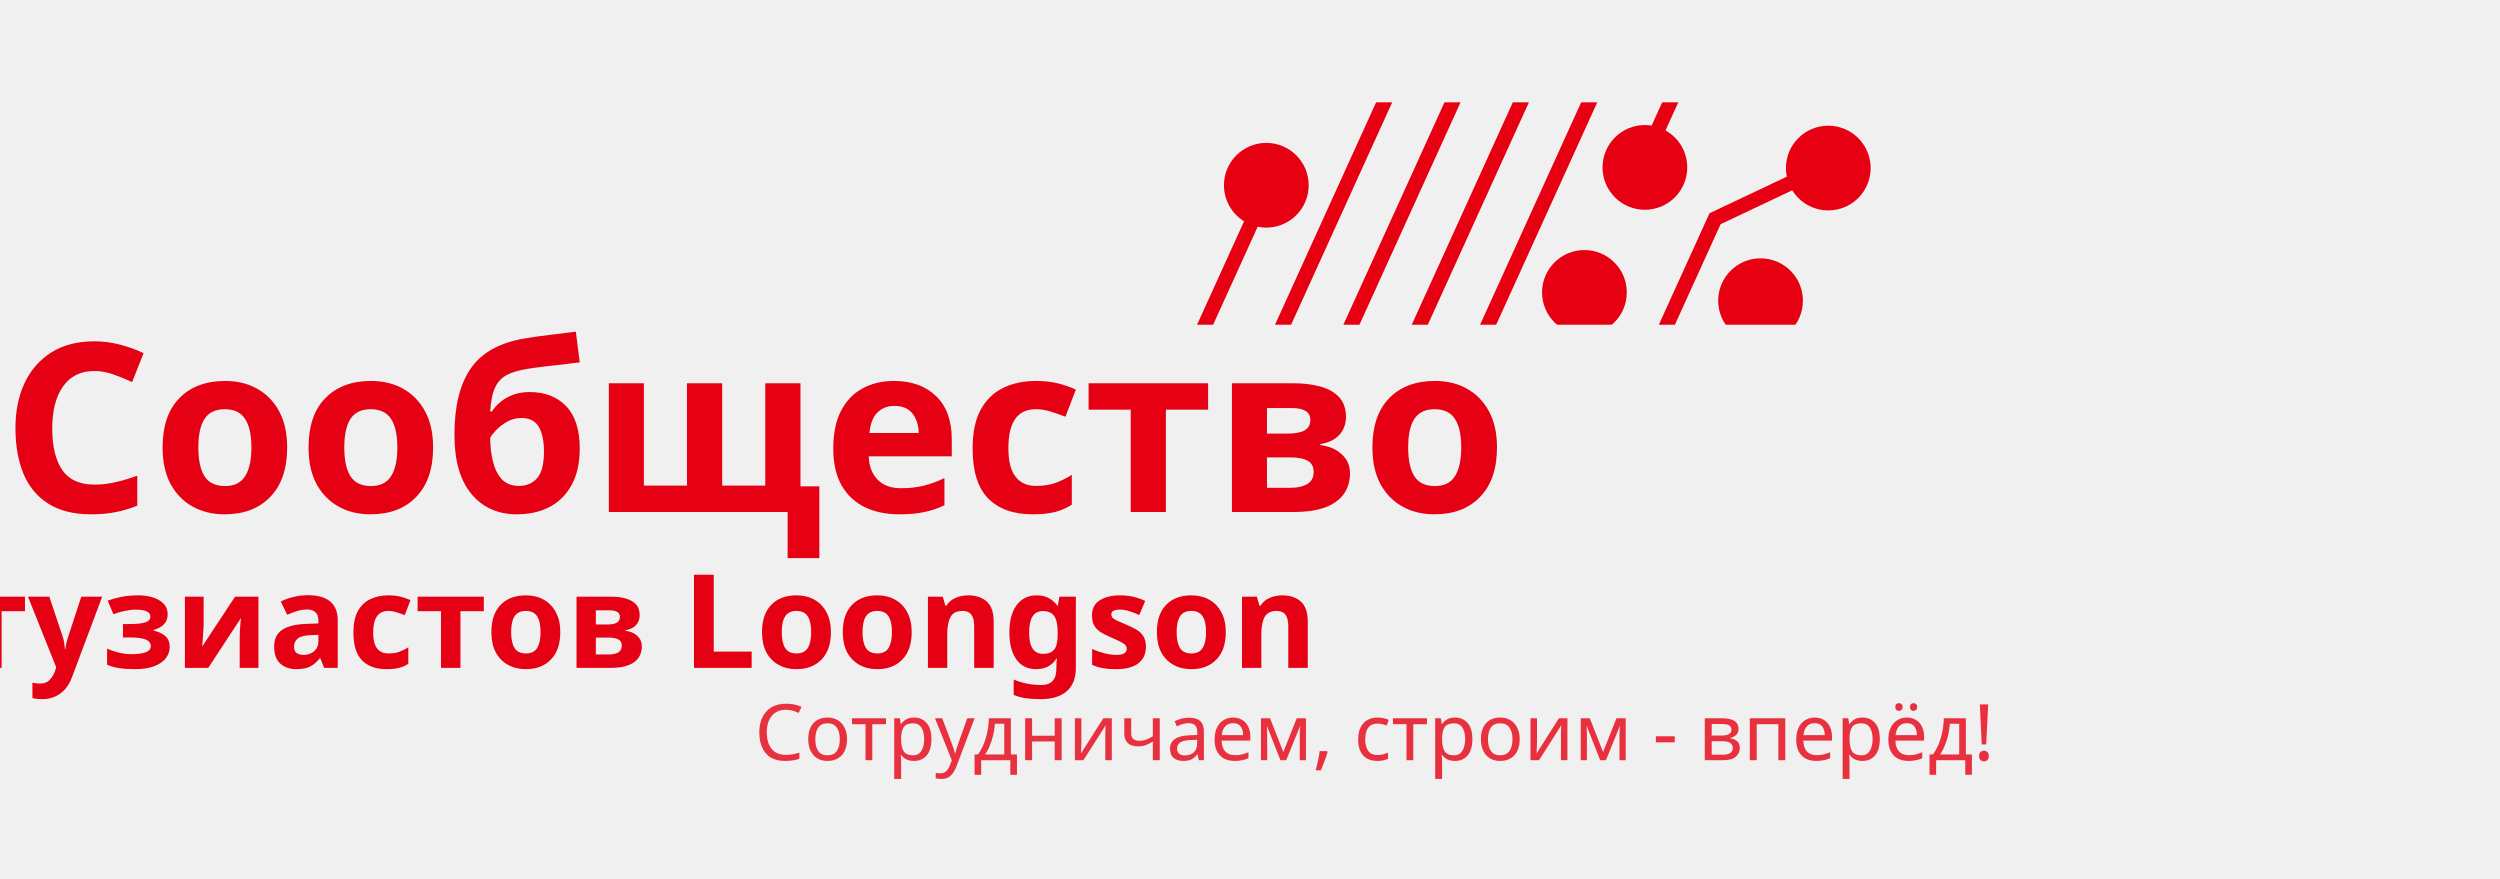
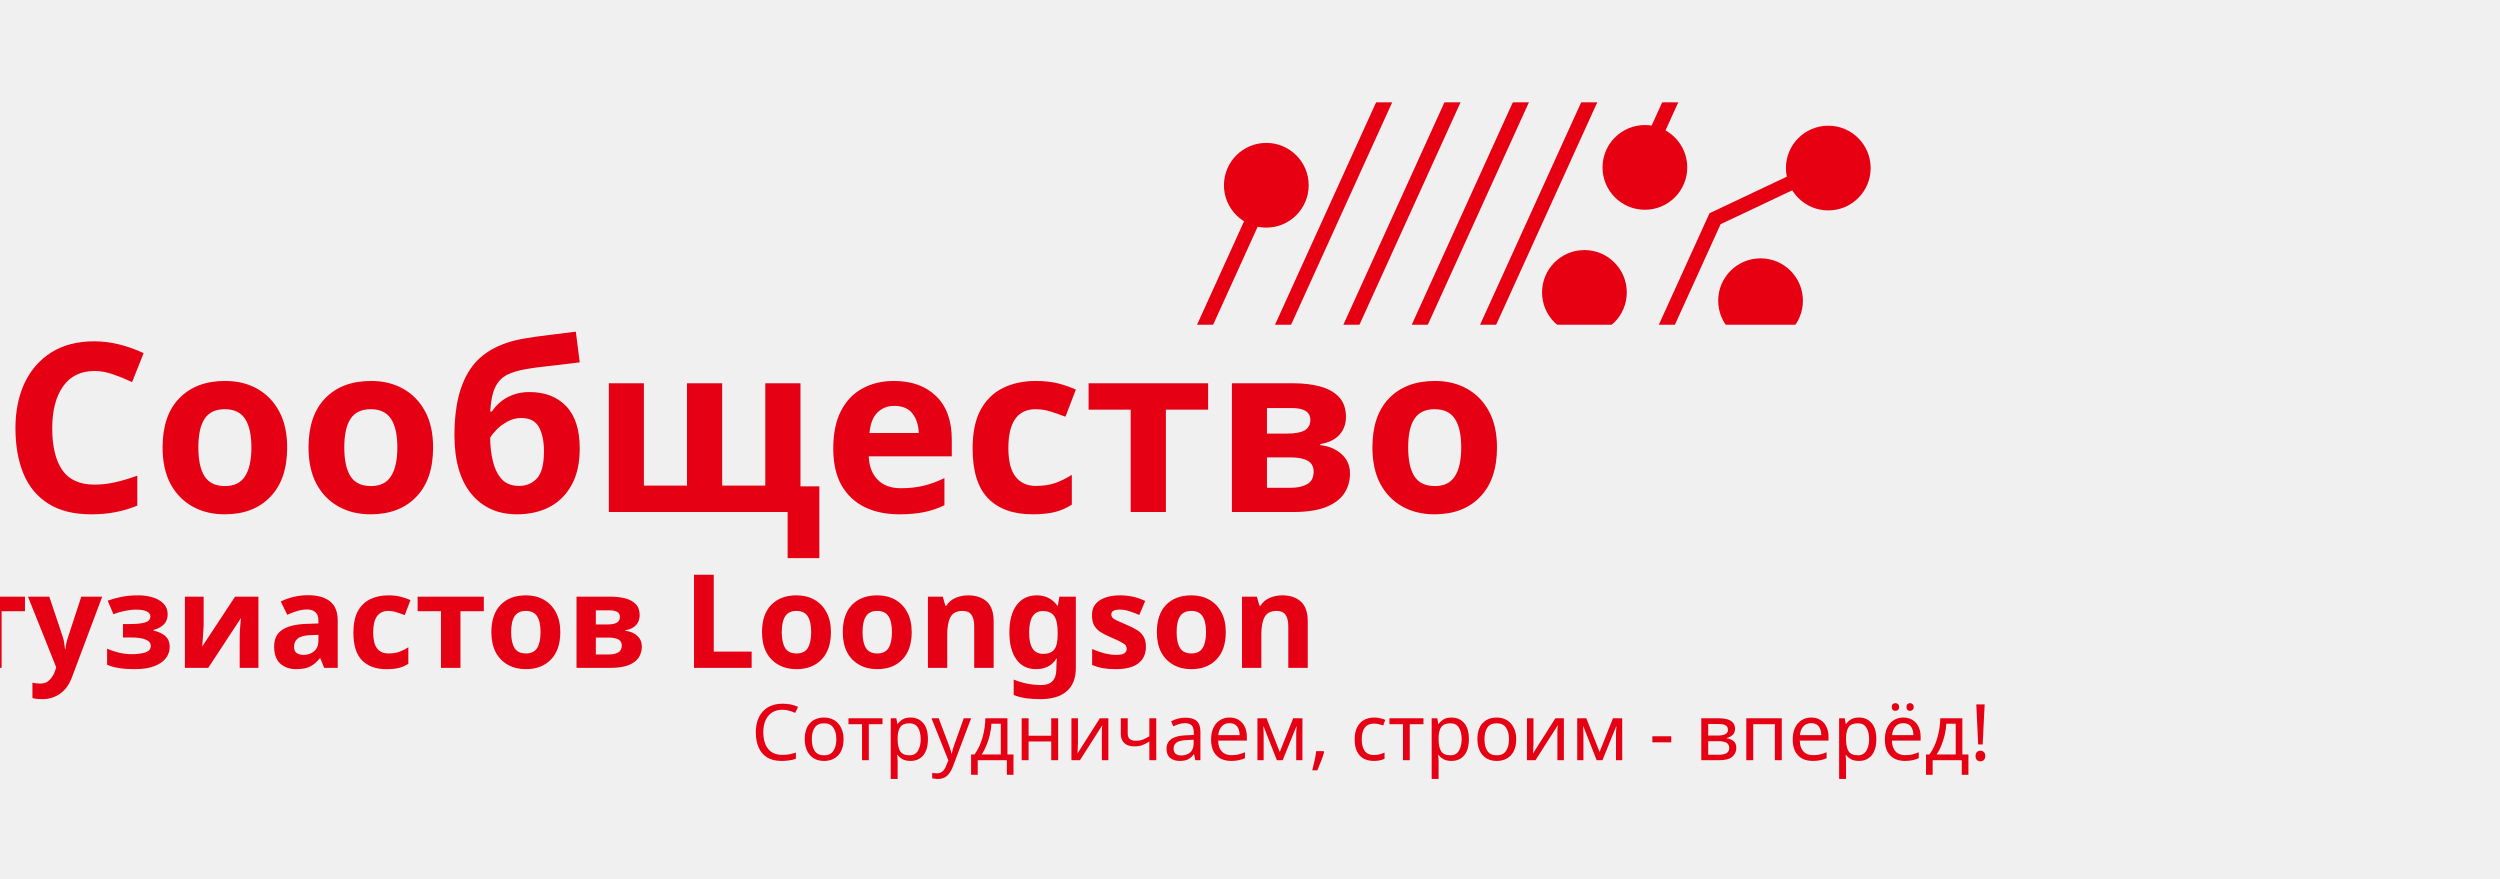
<svg xmlns="http://www.w3.org/2000/svg" width="1024" height="360" viewBox="0 0 270.933 95.25" version="1.1" id="svg1" xml:space="preserve">
  <defs id="defs1">
    <rect x="138.829" y="384.296" width="736.399" height="396.368" id="rect62" />
    <filter id="mask-powermask-path-effect79_inverse" style="color-interpolation-filters:sRGB" height="100" width="100" x="-50" y="-50">
      <feColorMatrix id="mask-powermask-path-effect79_primitive1" values="1" type="saturate" result="fbSourceGraphic" />
      <feColorMatrix id="mask-powermask-path-effect79_primitive2" values="-1 0 0 0 1 0 -1 0 0 1 0 0 -1 0 1 0 0 0 1 0 " in="fbSourceGraphic" />
    </filter>
    <mask maskUnits="userSpaceOnUse" id="mask131">
      <g id="g143">
        <path style="fill:none;fill-opacity:1;stroke:#ffffff;stroke-width:1.587;stroke-linecap:square;stroke-dasharray:none;stroke-opacity:1" d="M 202.101,-30.425 174.448,30.416" id="path131" />
        <g id="g142" transform="translate(-3.011407,-44.41825)">
          <path style="fill:none;fill-opacity:1;stroke:#ffffff;stroke-width:1.587;stroke-linecap:square;stroke-dasharray:none;stroke-opacity:1" d="M 136.624,77.873 112.918,130.03" id="path132" />
          <g id="g134" transform="translate(45.07684,-61.33571)" style="stroke:#ffffff;stroke-opacity:1">
            <path style="fill:none;fill-opacity:1;stroke:#ffffff;stroke-width:1.587;stroke-linecap:square;stroke-dasharray:none;stroke-opacity:1" d="m 132.113,101.148 -25.026,55.062 12.465,33.237" id="path133" />
            <path style="fill:none;fill-opacity:1;stroke:#ffffff;stroke-width:1.587;stroke-linecap:square;stroke-dasharray:none;stroke-opacity:1" d="m 139.521,101.148 -25.026,55.062 12.465,33.237" id="path134" />
          </g>
          <path style="fill:none;fill-opacity:1;stroke:#ffffff;stroke-width:1.587;stroke-linecap:square;stroke-dasharray:none;stroke-opacity:1" d="m 162.373,39.812 -25.026,55.062 12.465,33.237" id="path135" />
          <path style="fill:none;fill-opacity:1;stroke:#ffffff;stroke-width:1.587;stroke-linecap:square;stroke-dasharray:none;stroke-opacity:1" d="m 169.781,39.812 -25.026,55.062 12.465,33.237" id="path136" />
          <path id="path137" style="fill:#ffffff;fill-opacity:1;stroke-width:1.826;stroke-linecap:square" d="m 141.616,76.475 a 4.591,4.591 0 0 1 -4.591,4.591 4.591,4.591 0 0 1 -4.591,-4.591 4.591,4.591 0 0 1 4.591,-4.591 4.591,4.591 0 0 1 4.591,4.591 z" />
          <path id="path138" style="fill:#ffffff;fill-opacity:1;stroke-width:1.826;stroke-linecap:square" d="m 195.178,88.986 a 4.591,4.591 0 0 1 -4.591,4.591 4.591,4.591 0 0 1 -4.591,-4.591 4.591,4.591 0 0 1 4.591,-4.591 4.591,4.591 0 0 1 4.591,4.591 z" />
          <path id="path139" style="fill:#ffffff;fill-opacity:1;stroke-width:1.826;stroke-linecap:square" d="m 182.643,74.541 a 4.591,4.591 0 0 1 -4.591,4.591 4.591,4.591 0 0 1 -4.591,-4.591 4.591,4.591 0 0 1 4.591,-4.591 4.591,4.591 0 0 1 4.591,4.591 z" />
          <path id="path140" style="fill:#ffffff;fill-opacity:1;stroke-width:1.826;stroke-linecap:square" d="m 176.09,88.088 a 4.591,4.591 0 0 1 -4.591,4.591 4.591,4.591 0 0 1 -4.591,-4.591 4.591,4.591 0 0 1 4.591,-4.591 4.591,4.591 0 0 1 4.591,4.591 z" />
          <path id="path141" style="fill:#ffffff;fill-opacity:1;stroke-width:1.826;stroke-linecap:square" d="m 202.519,74.611 a 4.591,4.591 0 0 1 -4.591,4.591 4.591,4.591 0 0 1 -4.591,-4.591 4.591,4.591 0 0 1 4.591,-4.591 4.591,4.591 0 0 1 4.591,4.591 z" />
          <path style="fill:none;fill-opacity:1;stroke:#ffffff;stroke-width:1.587;stroke-linecap:square;stroke-dasharray:none;stroke-opacity:1" d="m 196.692,74.88 -11.036,5.221 -23.405,51.494" id="path142" />
        </g>
      </g>
    </mask>
    <filter id="mask-powermask-path-effect156_inverse" style="color-interpolation-filters:sRGB" height="100" width="100" x="-50" y="-50">
      <feColorMatrix id="mask-powermask-path-effect156_primitive1" values="1" type="saturate" result="fbSourceGraphic" />
      <feColorMatrix id="mask-powermask-path-effect156_primitive2" values="-1 0 0 0 1 0 -1 0 0 1 0 0 -1 0 1 0 0 0 1 0 " in="fbSourceGraphic" />
    </filter>
    <mask maskUnits="userSpaceOnUse" id="mask-powermask-path-effect167">
      <g id="g167">
        <path style="fill:none;fill-opacity:1;stroke:#808080;stroke-width:1.587;stroke-linecap:square;stroke-dasharray:none;stroke-opacity:1" d="m 213.355,130.252 -27.653,60.841" id="path156" />
        <path style="fill:none;fill-opacity:1;stroke:#808080;stroke-width:1.587;stroke-linecap:square;stroke-dasharray:none;stroke-opacity:1" d="m 144.867,194.132 -23.706,52.157" id="path157" />
        <path style="fill:none;fill-opacity:1;stroke:#808080;stroke-width:1.587;stroke-linecap:square;stroke-dasharray:none;stroke-opacity:1" d="M 185.433,156.071 160.406,211.134 172.871,244.37" id="path158" />
        <path style="fill:none;fill-opacity:1;stroke:#808080;stroke-width:1.587;stroke-linecap:square;stroke-dasharray:none;stroke-opacity:1" d="m 192.841,156.071 -25.026,55.062 12.465,33.237" id="path159" />
        <path style="fill:none;fill-opacity:1;stroke:#808080;stroke-width:1.587;stroke-linecap:square;stroke-dasharray:none;stroke-opacity:1" d="m 170.616,156.071 -25.026,55.062 12.465,33.237" id="path160" />
        <path style="fill:none;fill-opacity:1;stroke:#808080;stroke-width:1.587;stroke-linecap:square;stroke-dasharray:none;stroke-opacity:1" d="m 178.024,156.071 -25.026,55.062 12.465,33.237" id="path161" />
        <path id="path162" style="fill:#808080;fill-opacity:1;stroke-width:1.826;stroke-linecap:square" d="m 149.859,192.734 a 4.591,4.591 0 0 1 -4.591,4.591 4.591,4.591 0 0 1 -4.591,-4.591 4.591,4.591 0 0 1 4.591,-4.591 4.591,4.591 0 0 1 4.591,4.591 z" />
        <path id="path163" style="fill:#808080;fill-opacity:1;stroke-width:1.826;stroke-linecap:square" d="m 203.421,205.245 a 4.591,4.591 0 0 1 -4.591,4.591 4.591,4.591 0 0 1 -4.591,-4.591 4.591,4.591 0 0 1 4.591,-4.591 4.591,4.591 0 0 1 4.591,4.591 z" />
        <path id="path164" style="fill:#808080;fill-opacity:1;stroke-width:1.826;stroke-linecap:square" d="m 190.886,190.8 a 4.591,4.591 0 0 1 -4.591,4.591 4.591,4.591 0 0 1 -4.591,-4.591 4.591,4.591 0 0 1 4.591,-4.591 4.591,4.591 0 0 1 4.591,4.591 z" />
        <path id="path165" style="fill:#808080;fill-opacity:1;stroke-width:1.826;stroke-linecap:square" d="m 184.333,204.347 a 4.591,4.591 0 0 1 -4.591,4.591 4.591,4.591 0 0 1 -4.591,-4.591 4.591,4.591 0 0 1 4.591,-4.591 4.591,4.591 0 0 1 4.591,4.591 z" />
        <path id="path166" style="fill:#808080;fill-opacity:1;stroke-width:1.826;stroke-linecap:square" d="m 210.762,190.87 a 4.591,4.591 0 0 1 -4.591,4.591 4.591,4.591 0 0 1 -4.591,-4.591 4.591,4.591 0 0 1 4.591,-4.591 4.591,4.591 0 0 1 4.591,4.591 z" />
        <path style="fill:none;fill-opacity:1;stroke:#808080;stroke-width:1.587;stroke-linecap:square;stroke-dasharray:none;stroke-opacity:1" d="m 204.934,191.138 -11.036,5.221 -23.405,51.494" id="path167" />
      </g>
    </mask>
    <mask maskUnits="userSpaceOnUse" id="mask131-2">
      <g id="g143-5">
        <path style="fill:none;fill-opacity:1;stroke:#ffffff;stroke-width:1.587;stroke-linecap:square;stroke-dasharray:none;stroke-opacity:1" d="M 202.101,-30.425 174.448,30.416" id="path131-4" />
        <g id="g142-0" transform="translate(-3.011407,-44.41825)">
          <path style="fill:none;fill-opacity:1;stroke:#ffffff;stroke-width:1.587;stroke-linecap:square;stroke-dasharray:none;stroke-opacity:1" d="M 136.624,77.873 112.918,130.03" id="path132-5" />
          <g id="g134-9" transform="translate(45.07684,-61.33571)" style="stroke:#ffffff;stroke-opacity:1">
            <path style="fill:none;fill-opacity:1;stroke:#ffffff;stroke-width:1.587;stroke-linecap:square;stroke-dasharray:none;stroke-opacity:1" d="m 132.113,101.148 -25.026,55.062 12.465,33.237" id="path133-4" />
            <path style="fill:none;fill-opacity:1;stroke:#ffffff;stroke-width:1.587;stroke-linecap:square;stroke-dasharray:none;stroke-opacity:1" d="m 139.521,101.148 -25.026,55.062 12.465,33.237" id="path134-6" />
          </g>
          <path style="fill:none;fill-opacity:1;stroke:#ffffff;stroke-width:1.587;stroke-linecap:square;stroke-dasharray:none;stroke-opacity:1" d="m 162.373,39.812 -25.026,55.062 12.465,33.237" id="path135-9" />
          <path style="fill:none;fill-opacity:1;stroke:#ffffff;stroke-width:1.587;stroke-linecap:square;stroke-dasharray:none;stroke-opacity:1" d="m 169.781,39.812 -25.026,55.062 12.465,33.237" id="path136-2" />
          <path id="path137-2" style="fill:#ffffff;fill-opacity:1;stroke-width:1.826;stroke-linecap:square" d="m 141.616,76.475 a 4.591,4.591 0 0 1 -4.591,4.591 4.591,4.591 0 0 1 -4.591,-4.591 4.591,4.591 0 0 1 4.591,-4.591 4.591,4.591 0 0 1 4.591,4.591 z" />
          <path id="path138-4" style="fill:#ffffff;fill-opacity:1;stroke-width:1.826;stroke-linecap:square" d="m 195.178,88.986 a 4.591,4.591 0 0 1 -4.591,4.591 4.591,4.591 0 0 1 -4.591,-4.591 4.591,4.591 0 0 1 4.591,-4.591 4.591,4.591 0 0 1 4.591,4.591 z" />
          <path id="path139-7" style="fill:#ffffff;fill-opacity:1;stroke-width:1.826;stroke-linecap:square" d="m 182.643,74.541 a 4.591,4.591 0 0 1 -4.591,4.591 4.591,4.591 0 0 1 -4.591,-4.591 4.591,4.591 0 0 1 4.591,-4.591 4.591,4.591 0 0 1 4.591,4.591 z" />
          <path id="path140-7" style="fill:#ffffff;fill-opacity:1;stroke-width:1.826;stroke-linecap:square" d="m 176.09,88.088 a 4.591,4.591 0 0 1 -4.591,4.591 4.591,4.591 0 0 1 -4.591,-4.591 4.591,4.591 0 0 1 4.591,-4.591 4.591,4.591 0 0 1 4.591,4.591 z" />
          <path id="path141-5" style="fill:#ffffff;fill-opacity:1;stroke-width:1.826;stroke-linecap:square" d="m 202.519,74.611 a 4.591,4.591 0 0 1 -4.591,4.591 4.591,4.591 0 0 1 -4.591,-4.591 4.591,4.591 0 0 1 4.591,-4.591 4.591,4.591 0 0 1 4.591,4.591 z" />
          <path style="fill:none;fill-opacity:1;stroke:#ffffff;stroke-width:1.587;stroke-linecap:square;stroke-dasharray:none;stroke-opacity:1" d="m 196.692,74.88 -11.036,5.221 -23.405,51.494" id="path142-4" />
        </g>
      </g>
    </mask>
    <clipPath clipPathUnits="userSpaceOnUse" id="clipPath169">
      <rect style="display:block;fill:#ffffff;fill-opacity:1;stroke:none;stroke-width:1.355;stroke-linecap:round" id="rect169" width="190.5" height="48.646" x="34.892" y="47.185" />
    </clipPath>
    <clipPath clipPathUnits="userSpaceOnUse" id="clipPath169-7">
      <rect style="display:none;fill:#ffffff;fill-opacity:1;stroke:none;stroke-width:1.355;stroke-linecap:round" id="rect169-8" width="190.5" height="48.646" x="34.892" y="47.185" d="M 34.892,47.185 H 225.392 V 95.831 H 34.892 Z" />
      <path id="lpe_path-effect169" style="fill:#ffffff;fill-opacity:1;stroke:none;stroke-width:1.355;stroke-linecap:round" class="powerclip" d="m 104.907,18.07 h 102.194 V 92.177 H 104.907 Z M 34.892,47.185 V 95.831 H 225.392 V 47.185 Z" />
    </clipPath>
    <mask maskUnits="userSpaceOnUse" id="mask131-2-6">
      <g id="g143-5-8">
        <path style="fill:none;fill-opacity:1;stroke:#ffffff;stroke-width:1.587;stroke-linecap:square;stroke-dasharray:none;stroke-opacity:1" d="M 202.101,-30.425 174.448,30.416" id="path131-4-8" />
        <g id="g142-0-4" transform="translate(-3.011407,-44.41825)">
          <path style="fill:none;fill-opacity:1;stroke:#ffffff;stroke-width:1.587;stroke-linecap:square;stroke-dasharray:none;stroke-opacity:1" d="M 136.624,77.873 112.918,130.03" id="path132-5-3" />
          <g id="g134-9-1" transform="translate(45.07684,-61.33571)" style="stroke:#ffffff;stroke-opacity:1">
            <path style="fill:none;fill-opacity:1;stroke:#ffffff;stroke-width:1.587;stroke-linecap:square;stroke-dasharray:none;stroke-opacity:1" d="m 132.113,101.148 -25.026,55.062 12.465,33.237" id="path133-4-4" />
            <path style="fill:none;fill-opacity:1;stroke:#ffffff;stroke-width:1.587;stroke-linecap:square;stroke-dasharray:none;stroke-opacity:1" d="m 139.521,101.148 -25.026,55.062 12.465,33.237" id="path134-6-9" />
          </g>
          <path style="fill:none;fill-opacity:1;stroke:#ffffff;stroke-width:1.587;stroke-linecap:square;stroke-dasharray:none;stroke-opacity:1" d="m 162.373,39.812 -25.026,55.062 12.465,33.237" id="path135-9-2" />
          <path style="fill:none;fill-opacity:1;stroke:#ffffff;stroke-width:1.587;stroke-linecap:square;stroke-dasharray:none;stroke-opacity:1" d="m 169.781,39.812 -25.026,55.062 12.465,33.237" id="path136-2-0" />
          <path id="path137-2-6" style="fill:#ffffff;fill-opacity:1;stroke-width:1.826;stroke-linecap:square" d="m 141.616,76.475 a 4.591,4.591 0 0 1 -4.591,4.591 4.591,4.591 0 0 1 -4.591,-4.591 4.591,4.591 0 0 1 4.591,-4.591 4.591,4.591 0 0 1 4.591,4.591 z" />
          <path id="path138-4-8" style="fill:#ffffff;fill-opacity:1;stroke-width:1.826;stroke-linecap:square" d="m 195.178,88.986 a 4.591,4.591 0 0 1 -4.591,4.591 4.591,4.591 0 0 1 -4.591,-4.591 4.591,4.591 0 0 1 4.591,-4.591 4.591,4.591 0 0 1 4.591,4.591 z" />
          <path id="path139-7-9" style="fill:#ffffff;fill-opacity:1;stroke-width:1.826;stroke-linecap:square" d="m 182.643,74.541 a 4.591,4.591 0 0 1 -4.591,4.591 4.591,4.591 0 0 1 -4.591,-4.591 4.591,4.591 0 0 1 4.591,-4.591 4.591,4.591 0 0 1 4.591,4.591 z" />
          <path id="path140-7-2" style="fill:#ffffff;fill-opacity:1;stroke-width:1.826;stroke-linecap:square" d="m 176.09,88.088 a 4.591,4.591 0 0 1 -4.591,4.591 4.591,4.591 0 0 1 -4.591,-4.591 4.591,4.591 0 0 1 4.591,-4.591 4.591,4.591 0 0 1 4.591,4.591 z" />
          <path id="path141-5-6" style="fill:#ffffff;fill-opacity:1;stroke-width:1.826;stroke-linecap:square" d="m 202.519,74.611 a 4.591,4.591 0 0 1 -4.591,4.591 4.591,4.591 0 0 1 -4.591,-4.591 4.591,4.591 0 0 1 4.591,-4.591 4.591,4.591 0 0 1 4.591,4.591 z" />
          <path style="fill:none;fill-opacity:1;stroke:#ffffff;stroke-width:1.587;stroke-linecap:square;stroke-dasharray:none;stroke-opacity:1" d="m 196.692,74.88 -11.036,5.221 -23.405,51.494" id="path142-4-6" />
        </g>
      </g>
    </mask>
    <clipPath clipPathUnits="userSpaceOnUse" id="clipath_lpe_path-effect169-4">
      <rect style="display:block;fill:#ffffff;fill-opacity:1;stroke:none;stroke-width:1.355;stroke-linecap:round" id="rect1" width="190.5" height="48.646" x="34.892" y="47.185" />
    </clipPath>
    <clipPath clipPathUnits="userSpaceOnUse" id="clipPath169-75">
      <rect style="display:none;fill:#ffffff;fill-opacity:1;stroke:none;stroke-width:1.355;stroke-linecap:round" id="rect169-3" width="190.5" height="48.646" x="34.892" y="47.185" d="M 34.892,47.185 H 225.392 V 95.831 H 34.892 Z" />
      <path id="lpe_path-effect169-5" style="fill:#ffffff;fill-opacity:1;stroke:none;stroke-width:1.355;stroke-linecap:round" class="powerclip" d="m 104.907,18.07 h 102.194 V 92.177 H 104.907 Z M 34.892,47.185 V 95.831 H 225.392 V 47.185 Z" />
    </clipPath>
    <mask maskUnits="userSpaceOnUse" id="mask131-2-62">
      <g id="g143-5-9">
        <path style="fill:none;fill-opacity:1;stroke:#ffffff;stroke-width:1.587;stroke-linecap:square;stroke-dasharray:none;stroke-opacity:1" d="M 202.101,-30.425 174.448,30.416" id="path131-4-1" />
        <g id="g142-0-2" transform="translate(-3.011407,-44.41825)">
          <path style="fill:none;fill-opacity:1;stroke:#ffffff;stroke-width:1.587;stroke-linecap:square;stroke-dasharray:none;stroke-opacity:1" d="M 136.624,77.873 112.918,130.03" id="path132-5-7" />
          <g id="g134-9-0" transform="translate(45.07684,-61.33571)" style="stroke:#ffffff;stroke-opacity:1">
            <path style="fill:none;fill-opacity:1;stroke:#ffffff;stroke-width:1.587;stroke-linecap:square;stroke-dasharray:none;stroke-opacity:1" d="m 132.113,101.148 -25.026,55.062 12.465,33.237" id="path133-4-9" />
            <path style="fill:none;fill-opacity:1;stroke:#ffffff;stroke-width:1.587;stroke-linecap:square;stroke-dasharray:none;stroke-opacity:1" d="m 139.521,101.148 -25.026,55.062 12.465,33.237" id="path134-6-3" />
          </g>
          <path style="fill:none;fill-opacity:1;stroke:#ffffff;stroke-width:1.587;stroke-linecap:square;stroke-dasharray:none;stroke-opacity:1" d="m 162.373,39.812 -25.026,55.062 12.465,33.237" id="path135-9-6" />
          <path style="fill:none;fill-opacity:1;stroke:#ffffff;stroke-width:1.587;stroke-linecap:square;stroke-dasharray:none;stroke-opacity:1" d="m 169.781,39.812 -25.026,55.062 12.465,33.237" id="path136-2-06" />
          <path id="path137-2-2" style="fill:#ffffff;fill-opacity:1;stroke-width:1.826;stroke-linecap:square" d="m 141.616,76.475 a 4.591,4.591 0 0 1 -4.591,4.591 4.591,4.591 0 0 1 -4.591,-4.591 4.591,4.591 0 0 1 4.591,-4.591 4.591,4.591 0 0 1 4.591,4.591 z" />
          <path id="path138-4-6" style="fill:#ffffff;fill-opacity:1;stroke-width:1.826;stroke-linecap:square" d="m 195.178,88.986 a 4.591,4.591 0 0 1 -4.591,4.591 4.591,4.591 0 0 1 -4.591,-4.591 4.591,4.591 0 0 1 4.591,-4.591 4.591,4.591 0 0 1 4.591,4.591 z" />
          <path id="path139-7-1" style="fill:#ffffff;fill-opacity:1;stroke-width:1.826;stroke-linecap:square" d="m 182.643,74.541 a 4.591,4.591 0 0 1 -4.591,4.591 4.591,4.591 0 0 1 -4.591,-4.591 4.591,4.591 0 0 1 4.591,-4.591 4.591,4.591 0 0 1 4.591,4.591 z" />
          <path id="path140-7-8" style="fill:#ffffff;fill-opacity:1;stroke-width:1.826;stroke-linecap:square" d="m 176.09,88.088 a 4.591,4.591 0 0 1 -4.591,4.591 4.591,4.591 0 0 1 -4.591,-4.591 4.591,4.591 0 0 1 4.591,-4.591 4.591,4.591 0 0 1 4.591,4.591 z" />
          <path id="path141-5-7" style="fill:#ffffff;fill-opacity:1;stroke-width:1.826;stroke-linecap:square" d="m 202.519,74.611 a 4.591,4.591 0 0 1 -4.591,4.591 4.591,4.591 0 0 1 -4.591,-4.591 4.591,4.591 0 0 1 4.591,-4.591 4.591,4.591 0 0 1 4.591,4.591 z" />
          <path style="fill:none;fill-opacity:1;stroke:#ffffff;stroke-width:1.587;stroke-linecap:square;stroke-dasharray:none;stroke-opacity:1" d="m 196.692,74.88 -11.036,5.221 -23.405,51.494" id="path142-4-9" />
        </g>
      </g>
    </mask>
    <clipPath clipPathUnits="userSpaceOnUse" id="clipath_lpe_path-effect169-2">
      <rect style="display:block;fill:#ffffff;fill-opacity:1;stroke:none;stroke-width:1.355;stroke-linecap:round" id="rect2" width="190.5" height="48.646" x="34.892" y="47.185" />
    </clipPath>
    <clipPath clipPathUnits="userSpaceOnUse" id="clipPath169-70">
      <rect style="display:none;fill:#ffffff;fill-opacity:1;stroke:none;stroke-width:1.355;stroke-linecap:round" id="rect169-9" width="190.5" height="48.646" x="34.892" y="47.185" d="M 34.892,47.185 H 225.392 V 95.831 H 34.892 Z" />
      <path id="lpe_path-effect169-3" style="fill:#ffffff;fill-opacity:1;stroke:none;stroke-width:1.355;stroke-linecap:round" class="powerclip" d="m 104.907,18.07 h 102.194 V 92.177 H 104.907 Z M 34.892,47.185 V 95.831 H 225.392 V 47.185 Z" />
    </clipPath>
    <mask maskUnits="userSpaceOnUse" id="mask131-2-60">
      <g id="g143-5-6">
        <path style="fill:none;fill-opacity:1;stroke:#ffffff;stroke-width:1.587;stroke-linecap:square;stroke-dasharray:none;stroke-opacity:1" d="M 202.101,-30.425 174.448,30.416" id="path131-4-2" />
        <g id="g142-0-6" transform="translate(-3.011407,-44.41825)">
          <path style="fill:none;fill-opacity:1;stroke:#ffffff;stroke-width:1.587;stroke-linecap:square;stroke-dasharray:none;stroke-opacity:1" d="M 136.624,77.873 112.918,130.03" id="path132-5-1" />
          <g id="g134-9-8" transform="translate(45.07684,-61.33571)" style="stroke:#ffffff;stroke-opacity:1">
            <path style="fill:none;fill-opacity:1;stroke:#ffffff;stroke-width:1.587;stroke-linecap:square;stroke-dasharray:none;stroke-opacity:1" d="m 132.113,101.148 -25.026,55.062 12.465,33.237" id="path133-4-7" />
            <path style="fill:none;fill-opacity:1;stroke:#ffffff;stroke-width:1.587;stroke-linecap:square;stroke-dasharray:none;stroke-opacity:1" d="m 139.521,101.148 -25.026,55.062 12.465,33.237" id="path134-6-92" />
          </g>
          <path style="fill:none;fill-opacity:1;stroke:#ffffff;stroke-width:1.587;stroke-linecap:square;stroke-dasharray:none;stroke-opacity:1" d="m 162.373,39.812 -25.026,55.062 12.465,33.237" id="path135-9-0" />
          <path style="fill:none;fill-opacity:1;stroke:#ffffff;stroke-width:1.587;stroke-linecap:square;stroke-dasharray:none;stroke-opacity:1" d="m 169.781,39.812 -25.026,55.062 12.465,33.237" id="path136-2-2" />
          <path id="path137-2-3" style="fill:#ffffff;fill-opacity:1;stroke-width:1.826;stroke-linecap:square" d="m 141.616,76.475 a 4.591,4.591 0 0 1 -4.591,4.591 4.591,4.591 0 0 1 -4.591,-4.591 4.591,4.591 0 0 1 4.591,-4.591 4.591,4.591 0 0 1 4.591,4.591 z" />
          <path id="path138-4-7" style="fill:#ffffff;fill-opacity:1;stroke-width:1.826;stroke-linecap:square" d="m 195.178,88.986 a 4.591,4.591 0 0 1 -4.591,4.591 4.591,4.591 0 0 1 -4.591,-4.591 4.591,4.591 0 0 1 4.591,-4.591 4.591,4.591 0 0 1 4.591,4.591 z" />
          <path id="path139-7-5" style="fill:#ffffff;fill-opacity:1;stroke-width:1.826;stroke-linecap:square" d="m 182.643,74.541 a 4.591,4.591 0 0 1 -4.591,4.591 4.591,4.591 0 0 1 -4.591,-4.591 4.591,4.591 0 0 1 4.591,-4.591 4.591,4.591 0 0 1 4.591,4.591 z" />
          <path id="path140-7-9" style="fill:#ffffff;fill-opacity:1;stroke-width:1.826;stroke-linecap:square" d="m 176.09,88.088 a 4.591,4.591 0 0 1 -4.591,4.591 4.591,4.591 0 0 1 -4.591,-4.591 4.591,4.591 0 0 1 4.591,-4.591 4.591,4.591 0 0 1 4.591,4.591 z" />
          <path id="path141-5-2" style="fill:#ffffff;fill-opacity:1;stroke-width:1.826;stroke-linecap:square" d="m 202.519,74.611 a 4.591,4.591 0 0 1 -4.591,4.591 4.591,4.591 0 0 1 -4.591,-4.591 4.591,4.591 0 0 1 4.591,-4.591 4.591,4.591 0 0 1 4.591,4.591 z" />
          <path style="fill:none;fill-opacity:1;stroke:#ffffff;stroke-width:1.587;stroke-linecap:square;stroke-dasharray:none;stroke-opacity:1" d="m 196.692,74.88 -11.036,5.221 -23.405,51.494" id="path142-4-2" />
        </g>
      </g>
    </mask>
    <clipPath clipPathUnits="userSpaceOnUse" id="clipath_lpe_path-effect169-8">
      <rect style="display:none;fill:#ffffff;fill-opacity:1;stroke:none;stroke-width:1.355;stroke-linecap:round" id="rect3" width="190.5" height="48.646" x="34.892" y="47.185" d="M 34.892,47.185 H 225.392 V 95.831 H 34.892 Z" />
      <path id="lpe_path-effect169-8" style="fill:#ffffff;fill-opacity:1;stroke:none;stroke-width:1.355;stroke-linecap:round" class="powerclip" d="m 104.907,18.07 h 102.194 V 92.177 H 104.907 Z M 34.892,47.185 V 95.831 H 225.392 V 47.185 Z" />
    </clipPath>
  </defs>
  <g id="layer3">
    <g id="g6-3" transform="translate(-0.6339574,-36.01167)" style="fill:#e60013;fill-opacity:1">
      <text xml:space="preserve" style="font-size:25.593px;line-height:0;text-align:start;writing-mode:lr-tb;direction:ltr;text-anchor:start;fill:#e60013;fill-opacity:1;stroke:#e60012;stroke-width:11.335;stroke-linecap:round;stroke-dasharray:none;stroke-opacity:1" x="221.61" y="91.503" id="text60-5">
        <tspan style="font-style:normal;font-variant:normal;font-weight:630;font-stretch:normal;font-size:25.548px;line-height:1;font-family:'MiSans VF';-inkscape-font-specification:'MiSans VF weight=630';text-align:end;text-anchor:end;fill:#e60013;fill-opacity:1;stroke:none;stroke-width:11.335" x="221.61" y="91.503" id="tspan4-6">Сообщество</tspan>
        <tspan style="font-style:normal;font-variant:normal;font-weight:630;font-stretch:normal;font-size:14.146px;line-height:1;font-family:'MiSans VF';-inkscape-font-specification:'MiSans VF weight=630';text-align:end;text-anchor:end;fill:#e60013;fill-opacity:1;stroke:none;stroke-width:11.335" x="222.224" y="108.388" id="tspan5-2">энтузиастов Loongson<tspan style="font-size:1.764px;fill:#e60013;fill-opacity:1" id="tspan6-9">  </tspan>
        </tspan>
      </text>
-       <text xml:space="preserve" style="font-style:normal;font-variant:normal;font-weight:630;font-stretch:normal;font-size:8.467px;font-family:'MiSans VF';-inkscape-font-specification:'MiSans VF weight=630';text-align:start;writing-mode:lr-tb;direction:ltr;text-anchor:start;opacity:0.8;fill:#e60013;fill-opacity:1;stroke:none;stroke-width:3.328;stroke-linecap:round" x="82.405" y="118.398" id="text1-1">
-         <tspan id="tspan1-2" style="font-style:normal;font-variant:normal;font-weight:460;font-stretch:normal;font-size:8.467px;font-family:'MiSans VF';-inkscape-font-specification:'MiSans VF weight=460';fill:#e60013;fill-opacity:1;stroke-width:3.328" x="82.405" y="118.398">Сотрудничаем, строим - вперёд!</tspan>
+       <text xml:space="preserve" style="font-style:normal;font-variant:normal;font-weight:630;font-stretch:normal;font-size:8.467px;font-family:'MiSans VF';-inkscape-font-specification:'MiSans VF weight=630';text-align:start;writing-mode:lr-tb;direction:ltr;text-anchor:start;opacity:1;fill:#e60013;fill-opacity:1;stroke:none;stroke-width:3.328;stroke-linecap:round" x="82.028" y="118.398" id="text1-1">
+         <tspan id="tspan1-2" style="font-style:normal;font-variant:normal;font-weight:460;font-stretch:normal;font-size:8.467px;font-family:'MiSans VF';-inkscape-font-specification:'MiSans VF weight=460';fill:#e60013;fill-opacity:1;stroke-width:3.328" x="82.028" y="118.398">Сотрудничаем, строим - вперёд!</tspan>
      </text>
    </g>
    <path style="fill:#e60012;fill-opacity:1;stroke:none;stroke-width:1.747;stroke-linecap:round" id="rect1-2" width="211.667" height="72.76" x="11.778" y="23.07" mask="url(#mask131-2-60)" transform="translate(3.221254,-11.9803)" clip-path="url(#clipath_lpe_path-effect169-8)" d="M 11.778,23.07 H 223.444 V 95.831 H 11.778 Z" />
  </g>
</svg>
